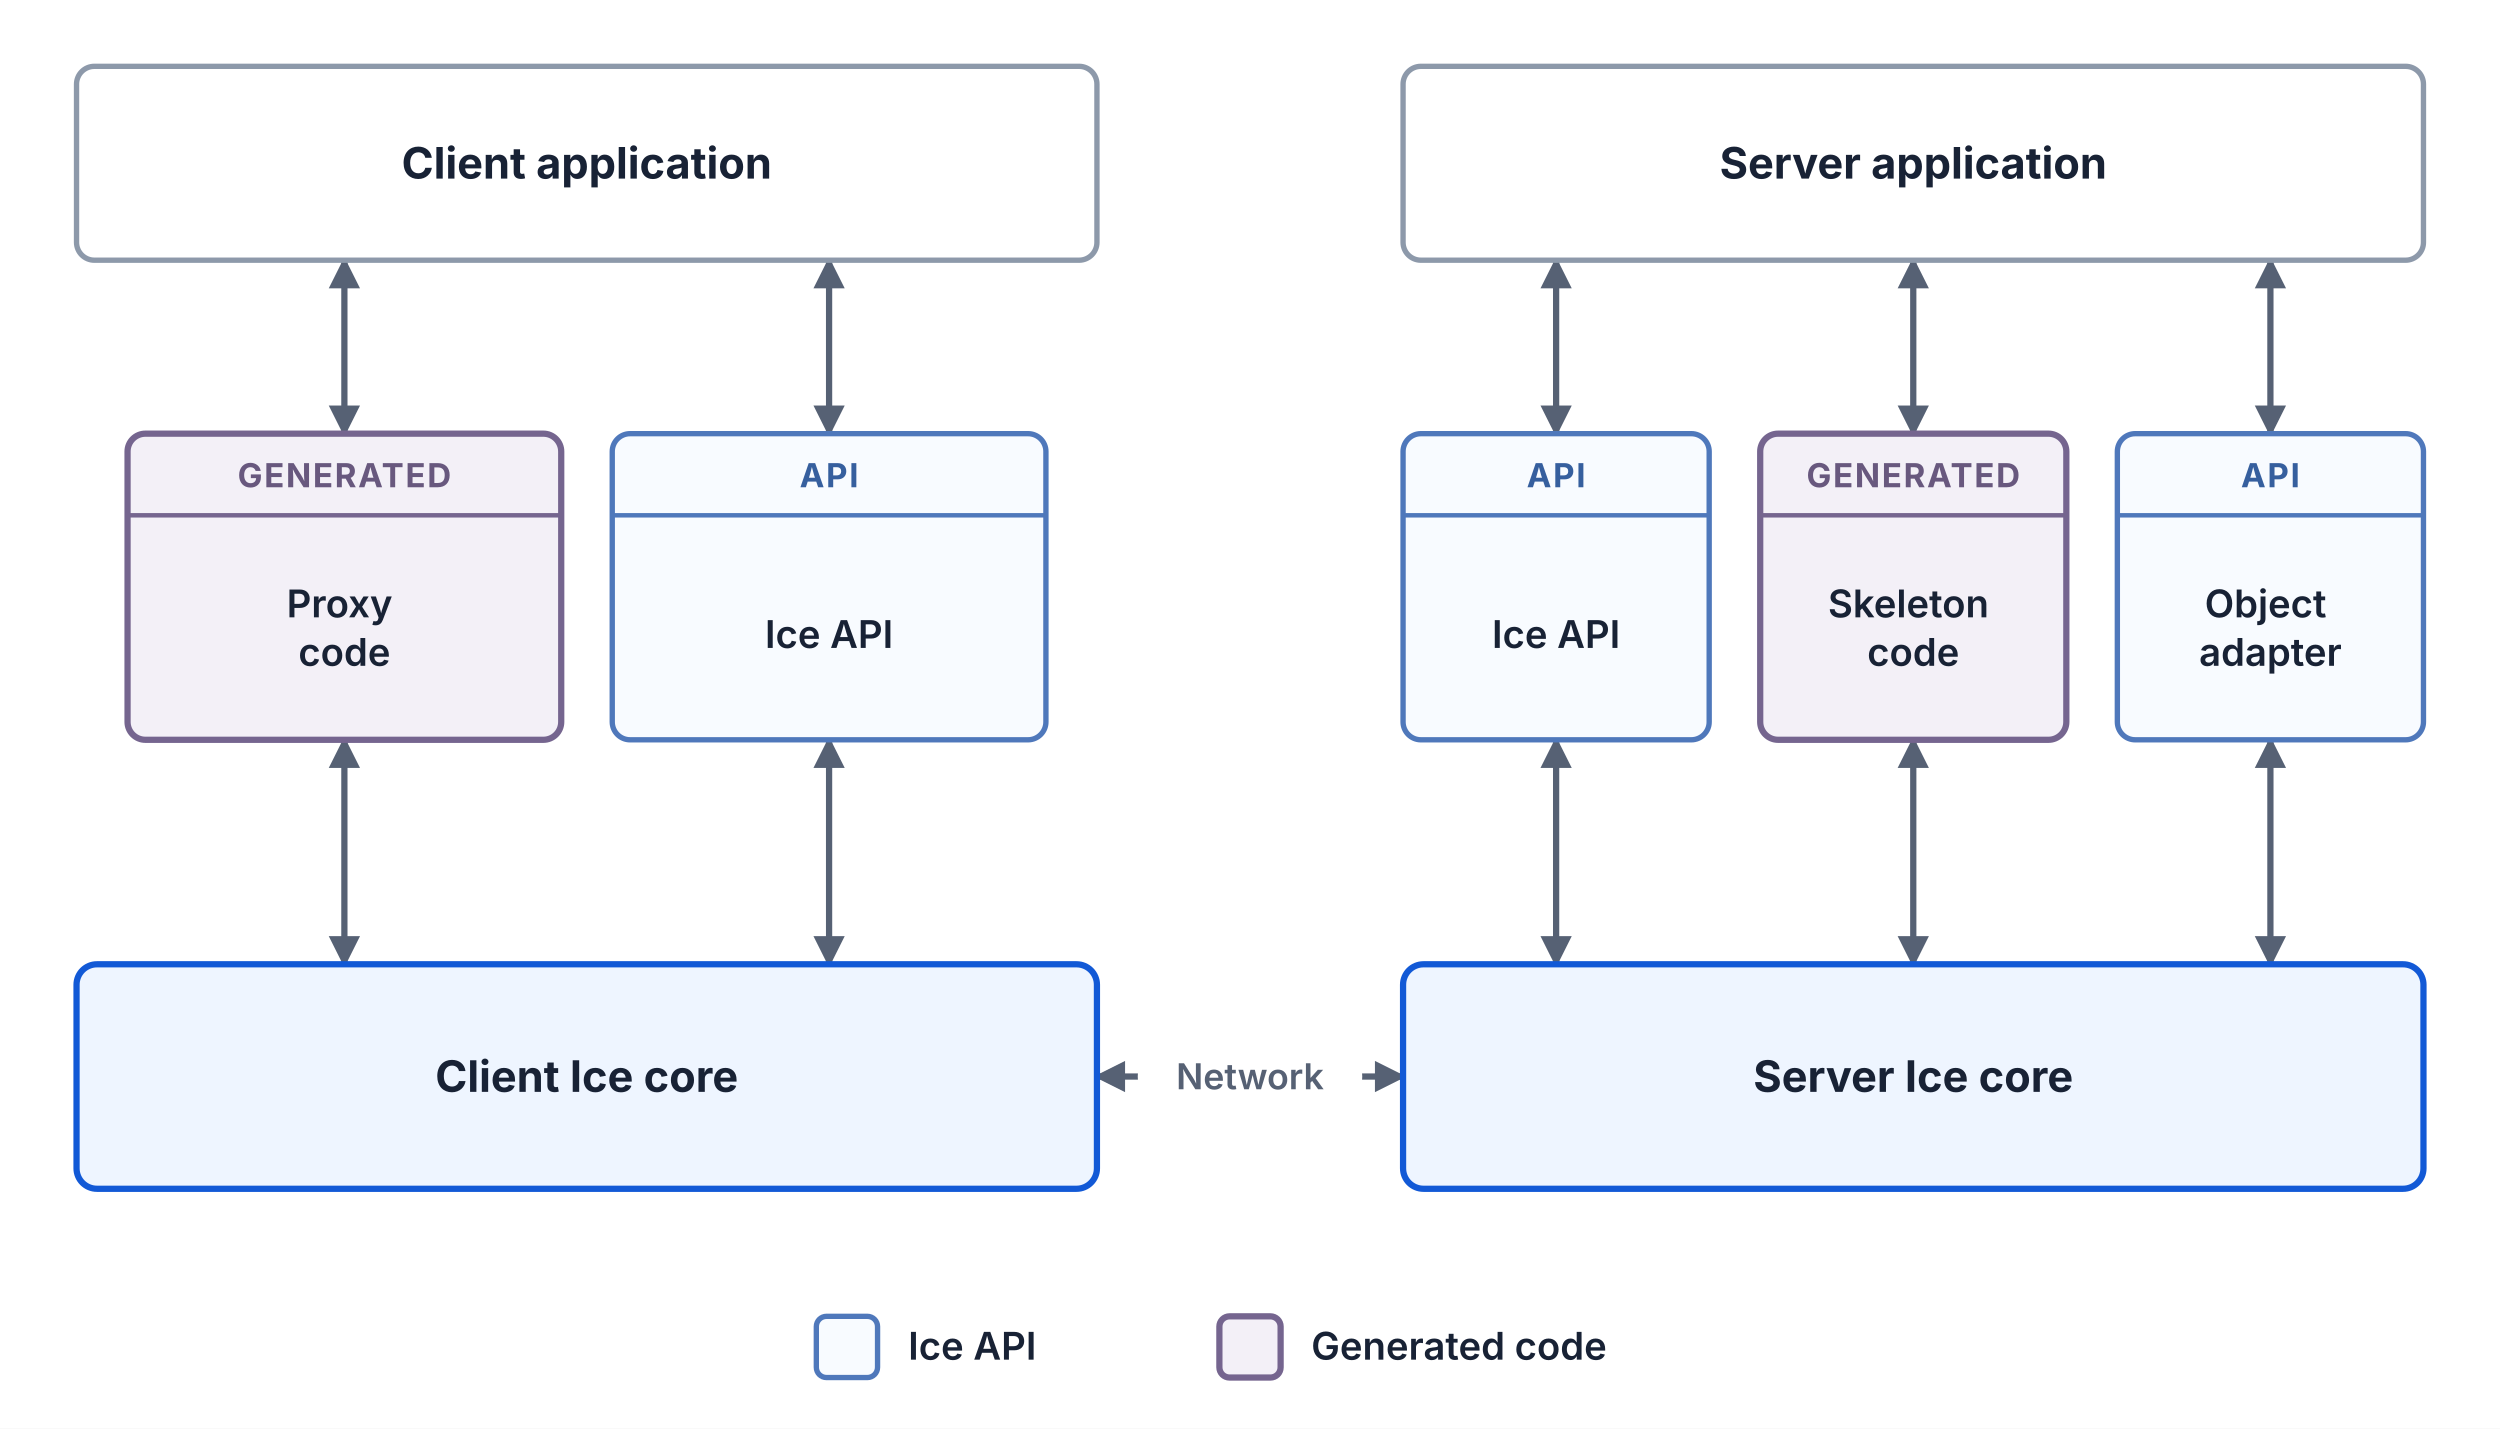
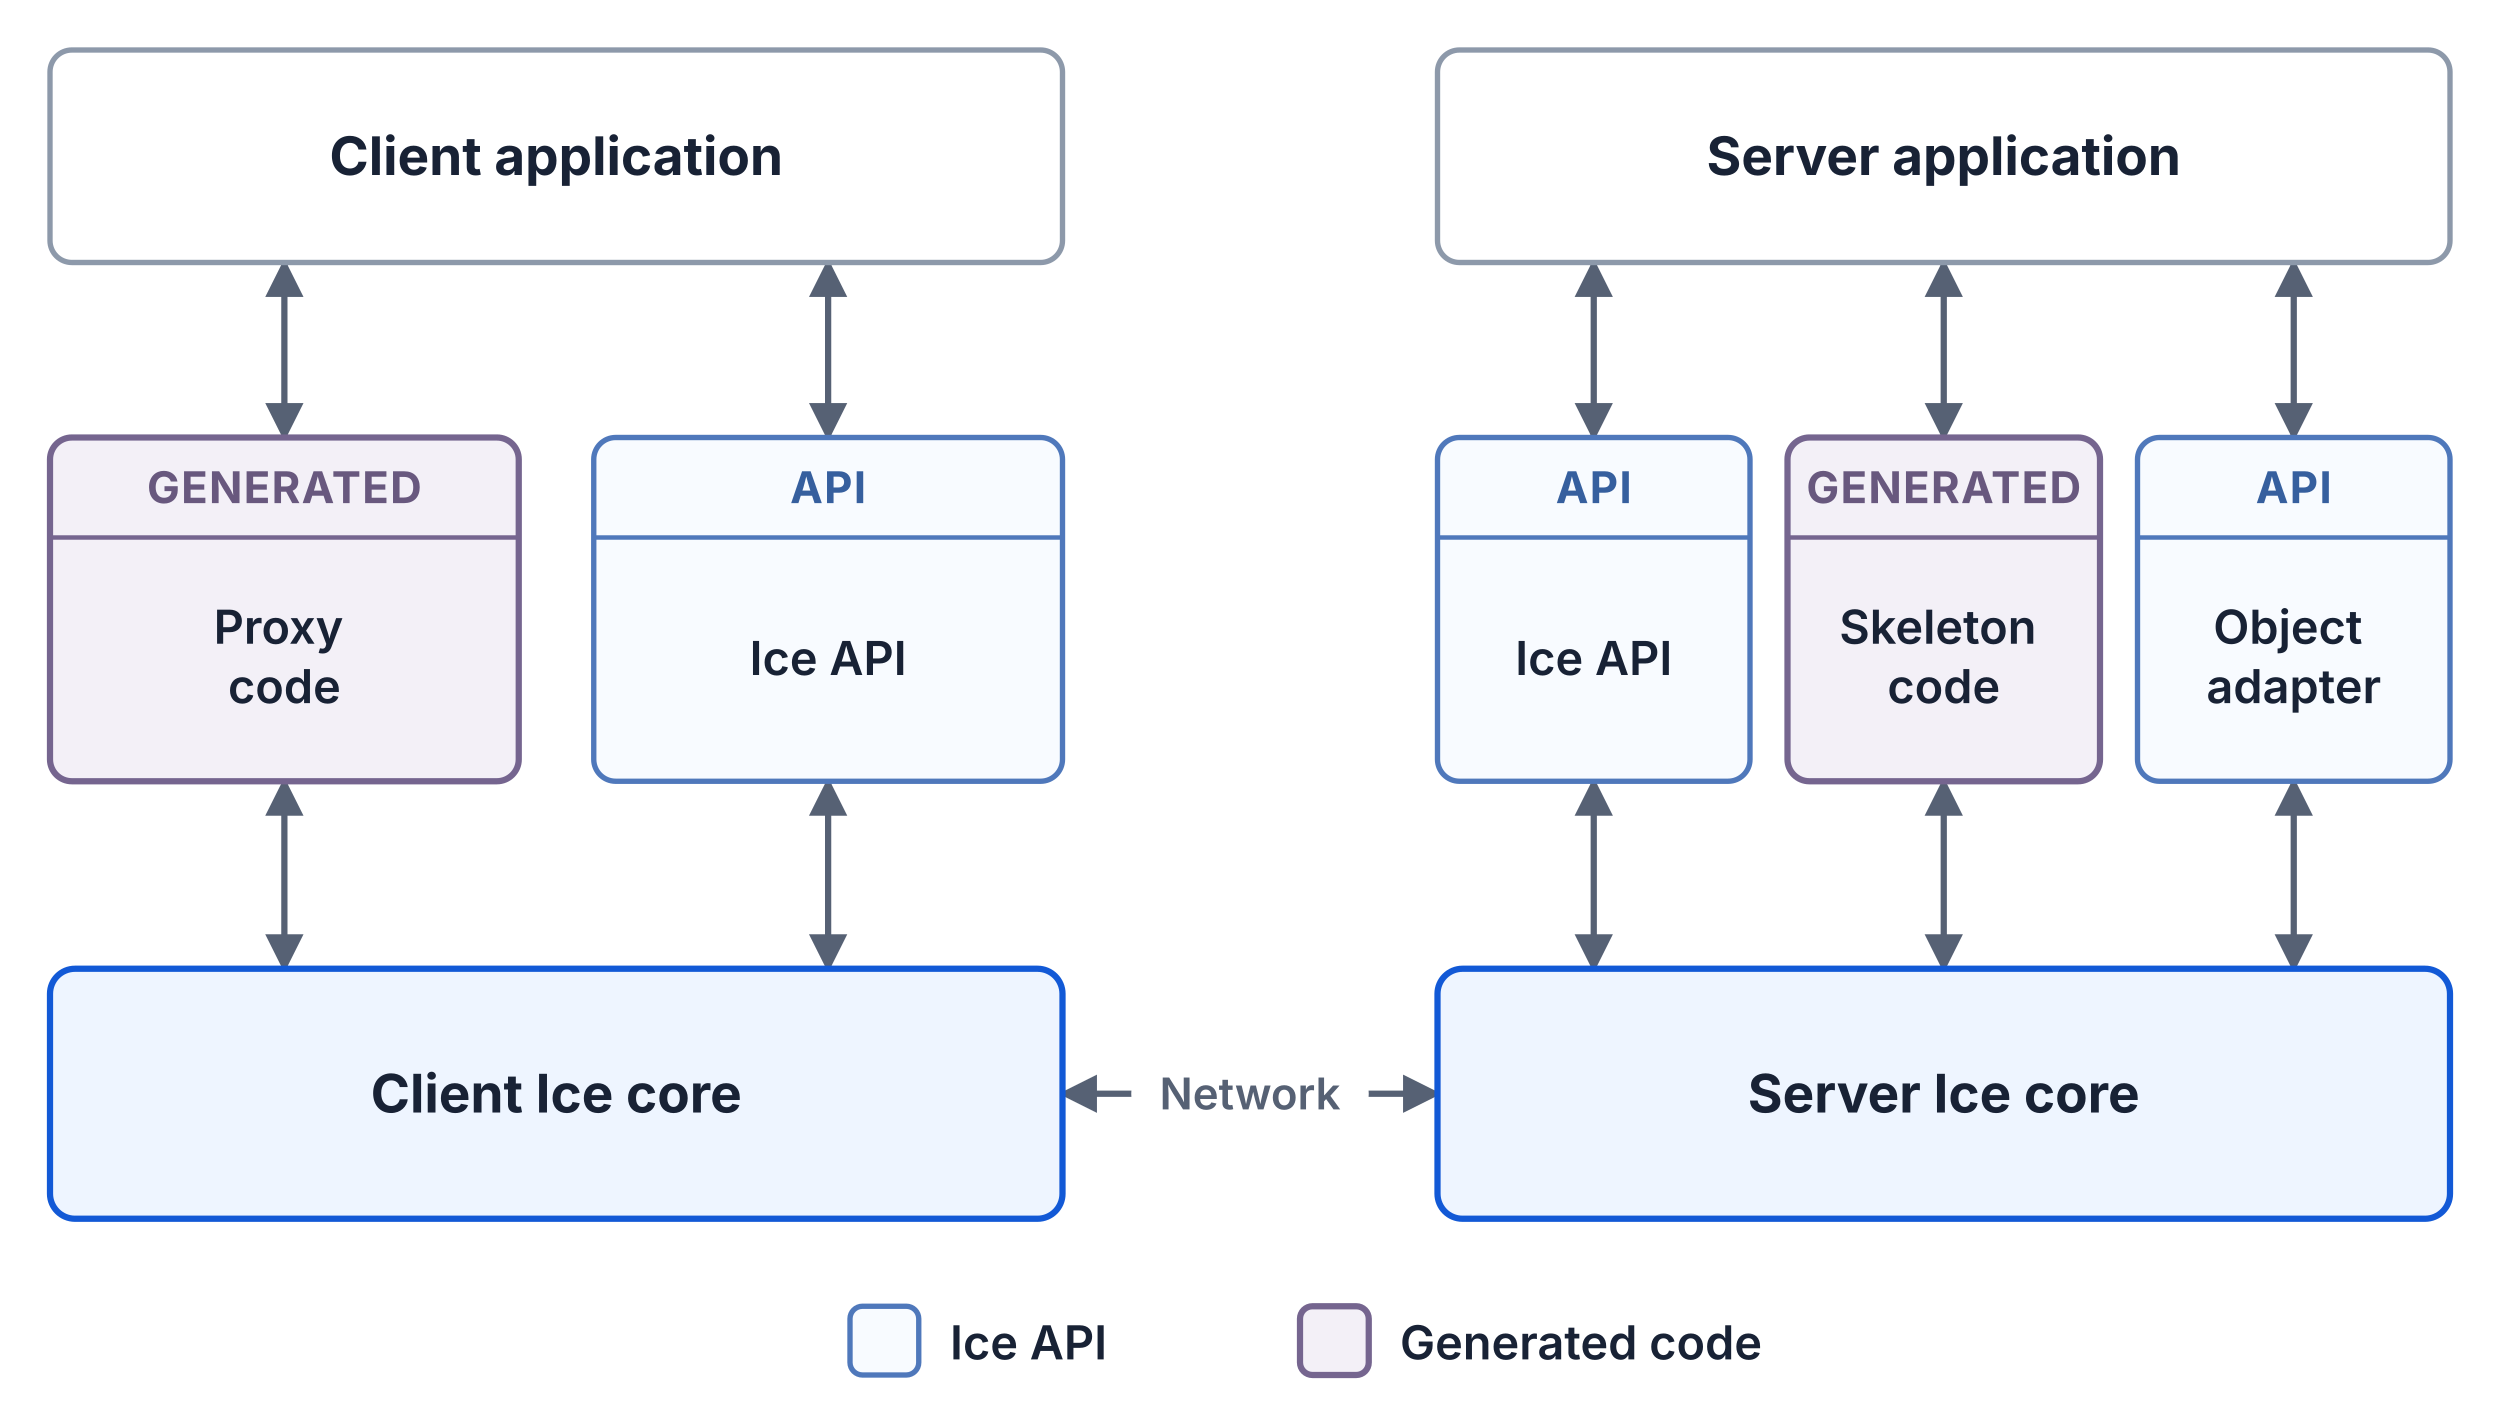
- <svg xmlns="http://www.w3.org/2000/svg" width="700" height="400" viewBox="0 0 980 560" role="img" aria-labelledby="title description">
+ <svg xmlns="http://www.w3.org/2000/svg" width="700" height="399" viewBox="0 0 800 456" role="img" aria-labelledby="title description">
  <defs>
    <marker id="arrow" viewBox="0 0 8 8" refX="7.2" refY="4" markerWidth="7" markerHeight="7" orient="auto-start-reverse">
      <path d="M 0 0 L 8 4 L 0 8 Z" fill="#566174" />
    </marker>
  </defs>
  <style>
    text {
      fill: #182235;
      font-family: Inter, ui-sans-serif, system-ui, -apple-system, BlinkMacSystemFont, "Segoe UI", sans-serif;
    }

    .application {
      fill: #ffffff;
      stroke: #8d99aa;
      stroke-width: 1.5;
    }

    .api-component {
      fill: #f8fbff;
      stroke: #4f78bb;
      stroke-width: 1.5;
    }

    .generated-component {
      fill: #f3f0f7;
      stroke: #75658f;
      stroke-width: 1.75;
    }

    .runtime {
      fill: #eef5ff;
      stroke: #1259d6;
      stroke-width: 1.75;
    }

    .api-divider {
      stroke: #4f78bb;
      stroke-width: 1.25;
    }

    .generated-divider {
      stroke: #75658f;
      stroke-width: 1.25;
    }

    .connector {
      fill: none;
      stroke: #566174;
      stroke-linecap: round;
      stroke-linejoin: round;
      stroke-width: 1.75;
    }

    .two-way {
      marker-end: url(#arrow);
      marker-start: url(#arrow);
    }

    .application-label,
    .runtime-label {
      font-size: 17px;
      font-weight: 650;
      text-anchor: middle;
    }

    .component-label {
      font-size: 15px;
      font-weight: 600;
      text-anchor: middle;
    }

    .api-badge,
    .generated-badge {
-       font-size: 13px;
+       font-size: 14px;
      font-weight: 750;
-       letter-spacing: 0.05em;
+       letter-spacing: 0.03em;
      text-anchor: middle;
    }

    .api-badge {
      fill: #365f9e;
    }

    .generated-badge {
      fill: #68587e;
    }

    .network-label-background {
      fill: #ffffff;
    }

    .network-label {
      fill: #566174;
      font-size: 14px;
      font-weight: 600;
      text-anchor: middle;
    }

    .legend-label {
      font-size: 15px;
      font-weight: 600;
    }
  </style>
-   <rect width="980" height="560" fill="#ffffff" />
+   <rect width="800" height="456" fill="#ffffff" />
  <g id="boundaries" aria-hidden="true" />
  <g id="connectors" aria-hidden="true">
-     <path class="connector two-way" d="M 135 102 V 170" vector-effect="non-scaling-stroke" />
-     <path class="connector two-way" d="M 325 102 V 170" vector-effect="non-scaling-stroke" />
-     <path class="connector two-way" d="M 610 102 V 170" vector-effect="non-scaling-stroke" />
-     <path class="connector two-way" d="M 750 102 V 170" vector-effect="non-scaling-stroke" />
-     <path class="connector two-way" d="M 890 102 V 170" vector-effect="non-scaling-stroke" />
-     <path class="connector two-way" d="M 135 290 V 378" vector-effect="non-scaling-stroke" />
-     <path class="connector two-way" d="M 325 290 V 378" vector-effect="non-scaling-stroke" />
-     <path class="connector two-way" d="M 610 290 V 378" vector-effect="non-scaling-stroke" />
-     <path class="connector two-way" d="M 750 290 V 378" vector-effect="non-scaling-stroke" />
-     <path class="connector two-way" d="M 890 290 V 378" vector-effect="non-scaling-stroke" />
-     <path class="connector two-way" d="M 430 422 H 550" vector-effect="non-scaling-stroke" />
+     <path class="connector two-way" d="M 91 84 V 140" vector-effect="non-scaling-stroke" />
+     <path class="connector two-way" d="M 265 84 V 140" vector-effect="non-scaling-stroke" />
+     <path class="connector two-way" d="M 510 84 V 140" vector-effect="non-scaling-stroke" />
+     <path class="connector two-way" d="M 622 84 V 140" vector-effect="non-scaling-stroke" />
+     <path class="connector two-way" d="M 734 84 V 140" vector-effect="non-scaling-stroke" />
+     <path class="connector two-way" d="M 91 250 V 310" vector-effect="non-scaling-stroke" />
+     <path class="connector two-way" d="M 265 250 V 310" vector-effect="non-scaling-stroke" />
+     <path class="connector two-way" d="M 510 250 V 310" vector-effect="non-scaling-stroke" />
+     <path class="connector two-way" d="M 622 250 V 310" vector-effect="non-scaling-stroke" />
+     <path class="connector two-way" d="M 734 250 V 310" vector-effect="non-scaling-stroke" />
+     <path class="connector two-way" d="M 340 350 H 460" vector-effect="non-scaling-stroke" />
  </g>
  <g id="components" aria-hidden="true">
-     <rect class="application" x="30" y="26" width="400" height="76" rx="7" vector-effect="non-scaling-stroke" />
-     <rect class="application" x="550" y="26" width="400" height="76" rx="7" vector-effect="non-scaling-stroke" />
-     <rect class="generated-component" x="50" y="170" width="170" height="120" rx="7" vector-effect="non-scaling-stroke" />
-     <path class="generated-divider" d="M 50 202 H 220" vector-effect="non-scaling-stroke" />
-     <rect class="api-component" x="240" y="170" width="170" height="120" rx="7" vector-effect="non-scaling-stroke" />
-     <path class="api-divider" d="M 240 202 H 410" vector-effect="non-scaling-stroke" />
-     <rect class="api-component" x="550" y="170" width="120" height="120" rx="7" vector-effect="non-scaling-stroke" />
-     <path class="api-divider" d="M 550 202 H 670" vector-effect="non-scaling-stroke" />
-     <rect class="generated-component" x="690" y="170" width="120" height="120" rx="7" vector-effect="non-scaling-stroke" />
-     <path class="generated-divider" d="M 690 202 H 810" vector-effect="non-scaling-stroke" />
-     <rect class="api-component" x="830" y="170" width="120" height="120" rx="7" vector-effect="non-scaling-stroke" />
-     <path class="api-divider" d="M 830 202 H 950" vector-effect="non-scaling-stroke" />
-     <rect class="runtime" x="30" y="378" width="400" height="88" rx="8" vector-effect="non-scaling-stroke" />
-     <rect class="runtime" x="550" y="378" width="400" height="88" rx="8" vector-effect="non-scaling-stroke" />
-     <rect class="api-component" x="320" y="516" width="24" height="24" rx="4" vector-effect="non-scaling-stroke" />
-     <rect class="generated-component" x="478" y="516" width="24" height="24" rx="4" vector-effect="non-scaling-stroke" />
+     <rect class="application" x="16" y="16" width="324" height="68" rx="7" vector-effect="non-scaling-stroke" />
+     <rect class="application" x="460" y="16" width="324" height="68" rx="7" vector-effect="non-scaling-stroke" />
+     <rect class="generated-component" x="16" y="140" width="150" height="110" rx="7" vector-effect="non-scaling-stroke" />
+     <path class="generated-divider" d="M 16 172 H 166" vector-effect="non-scaling-stroke" />
+     <rect class="api-component" x="190" y="140" width="150" height="110" rx="7" vector-effect="non-scaling-stroke" />
+     <path class="api-divider" d="M 190 172 H 340" vector-effect="non-scaling-stroke" />
+     <rect class="api-component" x="460" y="140" width="100" height="110" rx="7" vector-effect="non-scaling-stroke" />
+     <path class="api-divider" d="M 460 172 H 560" vector-effect="non-scaling-stroke" />
+     <rect class="generated-component" x="572" y="140" width="100" height="110" rx="7" vector-effect="non-scaling-stroke" />
+     <path class="generated-divider" d="M 572 172 H 672" vector-effect="non-scaling-stroke" />
+     <rect class="api-component" x="684" y="140" width="100" height="110" rx="7" vector-effect="non-scaling-stroke" />
+     <path class="api-divider" d="M 684 172 H 784" vector-effect="non-scaling-stroke" />
+     <rect class="runtime" x="16" y="310" width="324" height="80" rx="8" vector-effect="non-scaling-stroke" />
+     <rect class="runtime" x="460" y="310" width="324" height="80" rx="8" vector-effect="non-scaling-stroke" />
+     <rect class="api-component" x="272" y="418" width="22" height="22" rx="4" vector-effect="non-scaling-stroke" />
+     <rect class="generated-component" x="416" y="418" width="22" height="22" rx="4" vector-effect="non-scaling-stroke" />
  </g>
  <g id="labels">
-     <text class="application-label" x="230" y="70">Client application</text>
-     <text class="application-label" x="750" y="70">Server application</text>
-     <text class="generated-badge" x="135" y="191">GENERATED</text>
-     <text class="component-label" x="135" y="242">
-       <tspan x="135">Proxy</tspan>
-       <tspan x="135" dy="19">code</tspan>
+     <text class="application-label" x="178" y="56">Client application</text>
+     <text class="application-label" x="622" y="56">Server application</text>
+     <text class="generated-badge" x="91" y="161">GENERATED</text>
+     <text class="component-label" x="91" y="206">
+       <tspan x="91">Proxy</tspan>
+       <tspan x="91" dy="19">code</tspan>
    </text>
-     <text class="api-badge" x="325" y="191">API</text>
-     <text class="component-label" x="325" y="254">Ice API</text>
-     <text class="api-badge" x="610" y="191">API</text>
-     <text class="component-label" x="610" y="254">Ice API</text>
-     <text class="generated-badge" x="750" y="191">GENERATED</text>
-     <text class="component-label" x="750" y="242">
-       <tspan x="750">Skeleton</tspan>
-       <tspan x="750" dy="19">code</tspan>
+     <text class="api-badge" x="265" y="161">API</text>
+     <text class="component-label" x="265" y="216">Ice API</text>
+     <text class="api-badge" x="510" y="161">API</text>
+     <text class="component-label" x="510" y="216">Ice API</text>
+     <text class="generated-badge" x="622" y="161">GENERATED</text>
+     <text class="component-label" x="622" y="206">
+       <tspan x="622">Skeleton</tspan>
+       <tspan x="622" dy="19">code</tspan>
    </text>
-     <text class="api-badge" x="890" y="191">API</text>
-     <text class="component-label" x="890" y="242">
-       <tspan x="890">Object</tspan>
-       <tspan x="890" dy="19">adapter</tspan>
+     <text class="api-badge" x="734" y="161">API</text>
+     <text class="component-label" x="734" y="206">
+       <tspan x="734">Object</tspan>
+       <tspan x="734" dy="19">adapter</tspan>
    </text>
-     <text class="runtime-label" x="230" y="428">Client Ice core</text>
-     <text class="runtime-label" x="750" y="428">Server Ice core</text>
-     <rect class="network-label-background" x="446" y="405" width="88" height="34" rx="17" />
-     <text class="network-label" x="490" y="427">Network</text>
-     <text class="legend-label" x="356" y="533">Ice API</text>
-     <text class="legend-label" x="514" y="533">Generated code</text>
+     <text class="runtime-label" x="178" y="356">Client Ice core</text>
+     <text class="runtime-label" x="622" y="356">Server Ice core</text>
+     <rect class="network-label-background" x="362" y="334" width="76" height="32" rx="16" />
+     <text class="network-label" x="400" y="355">Network</text>
+     <text class="legend-label" x="304" y="435">Ice API</text>
+     <text class="legend-label" x="448" y="435">Generated code</text>
  </g>
</svg>
